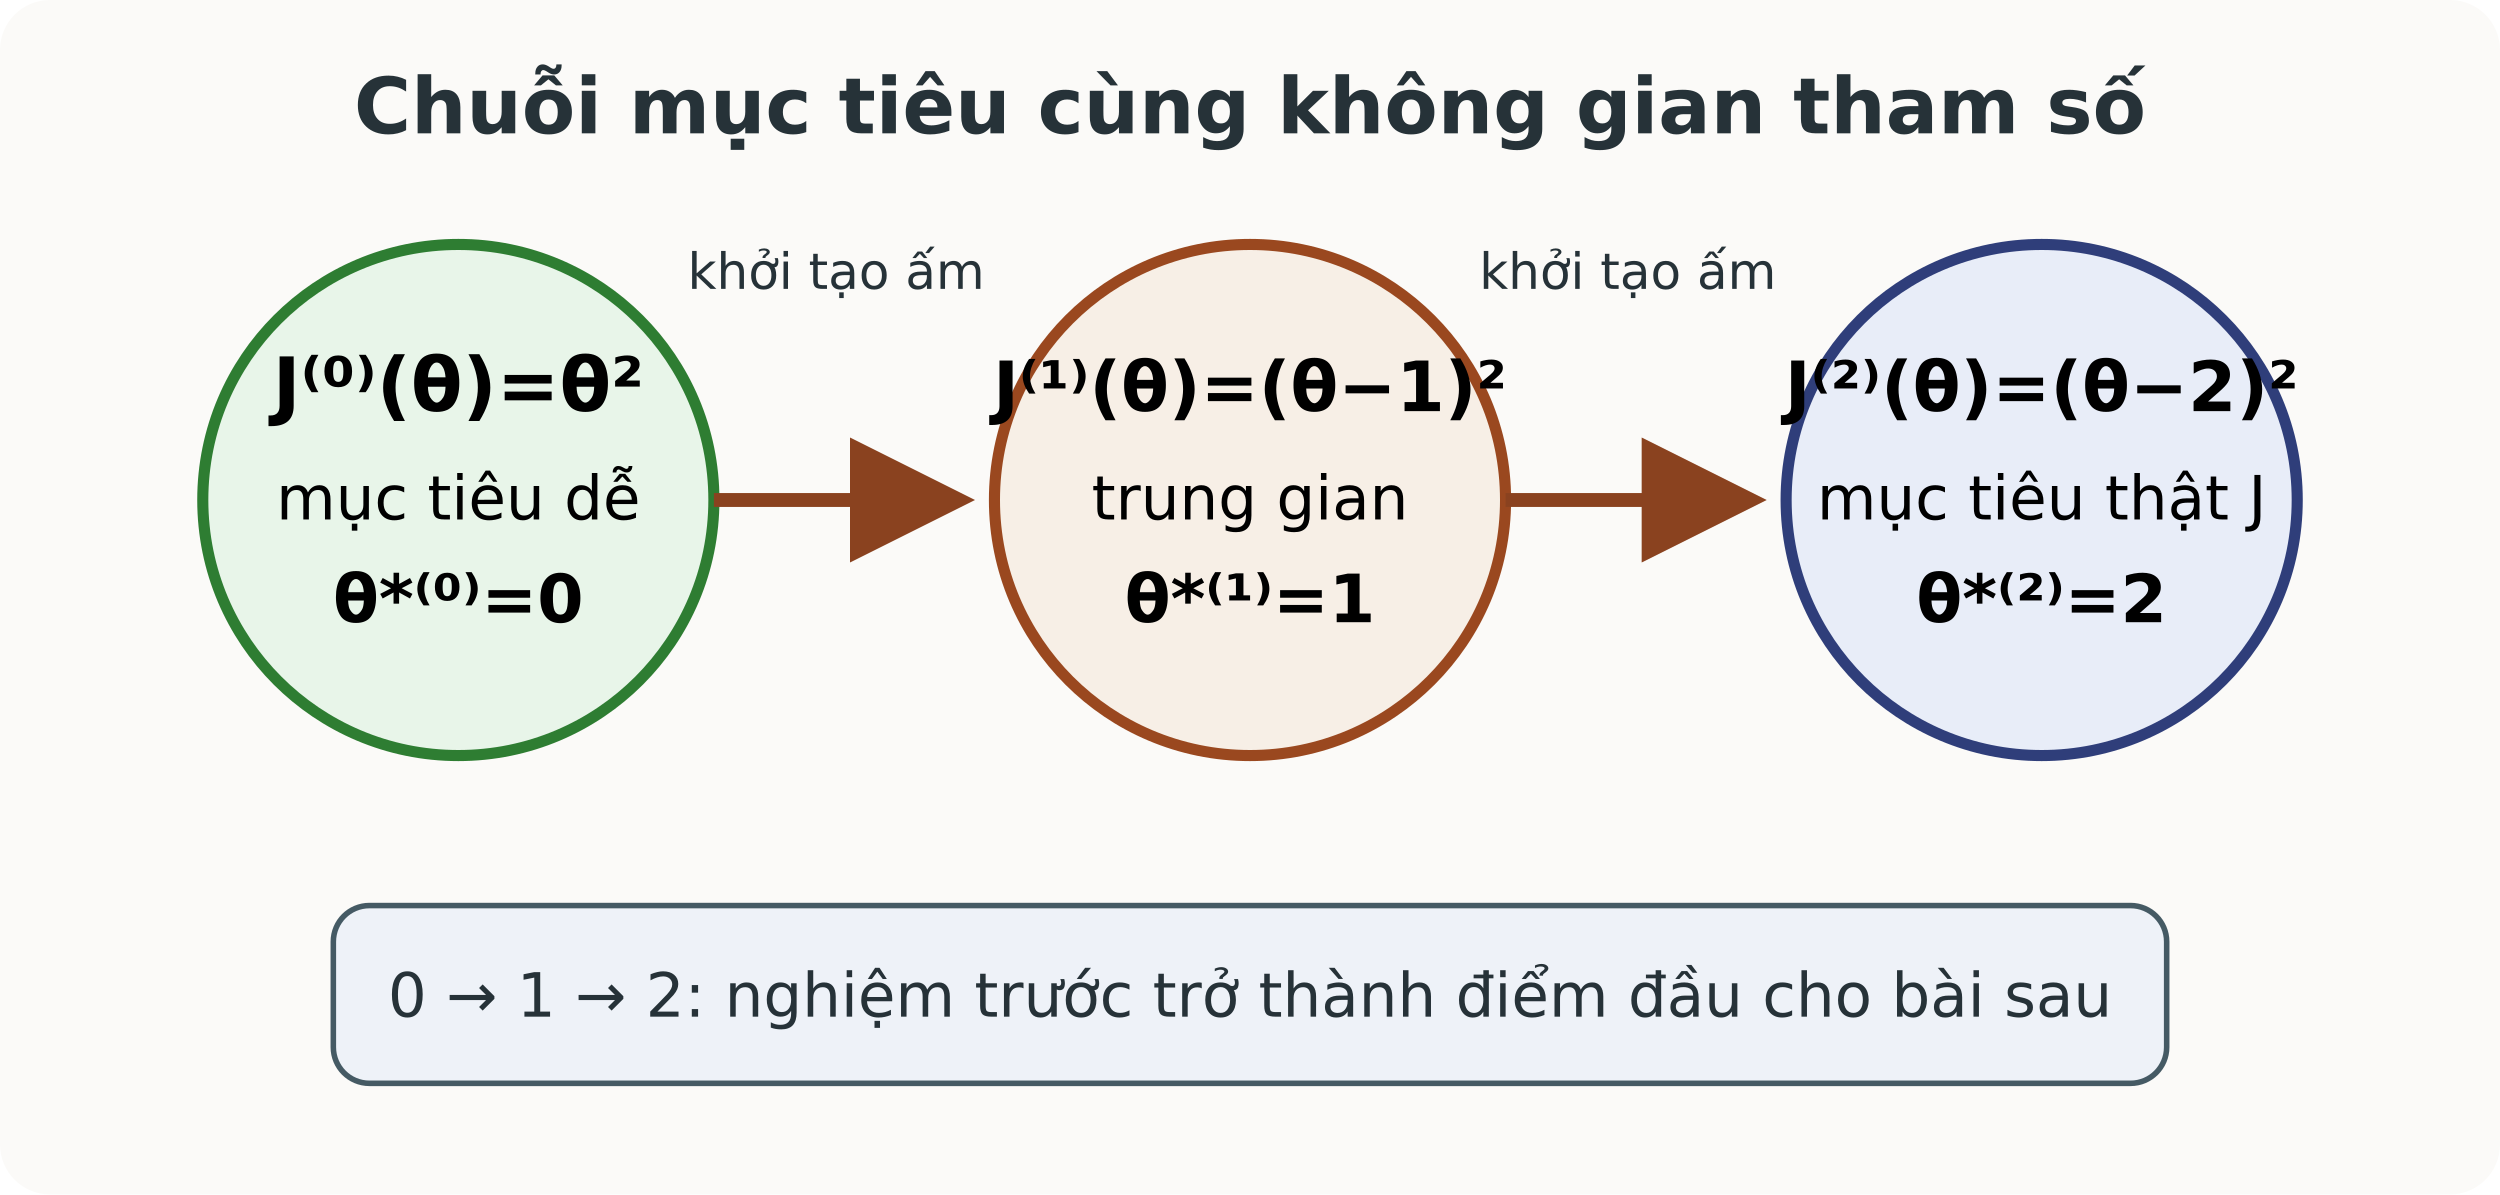
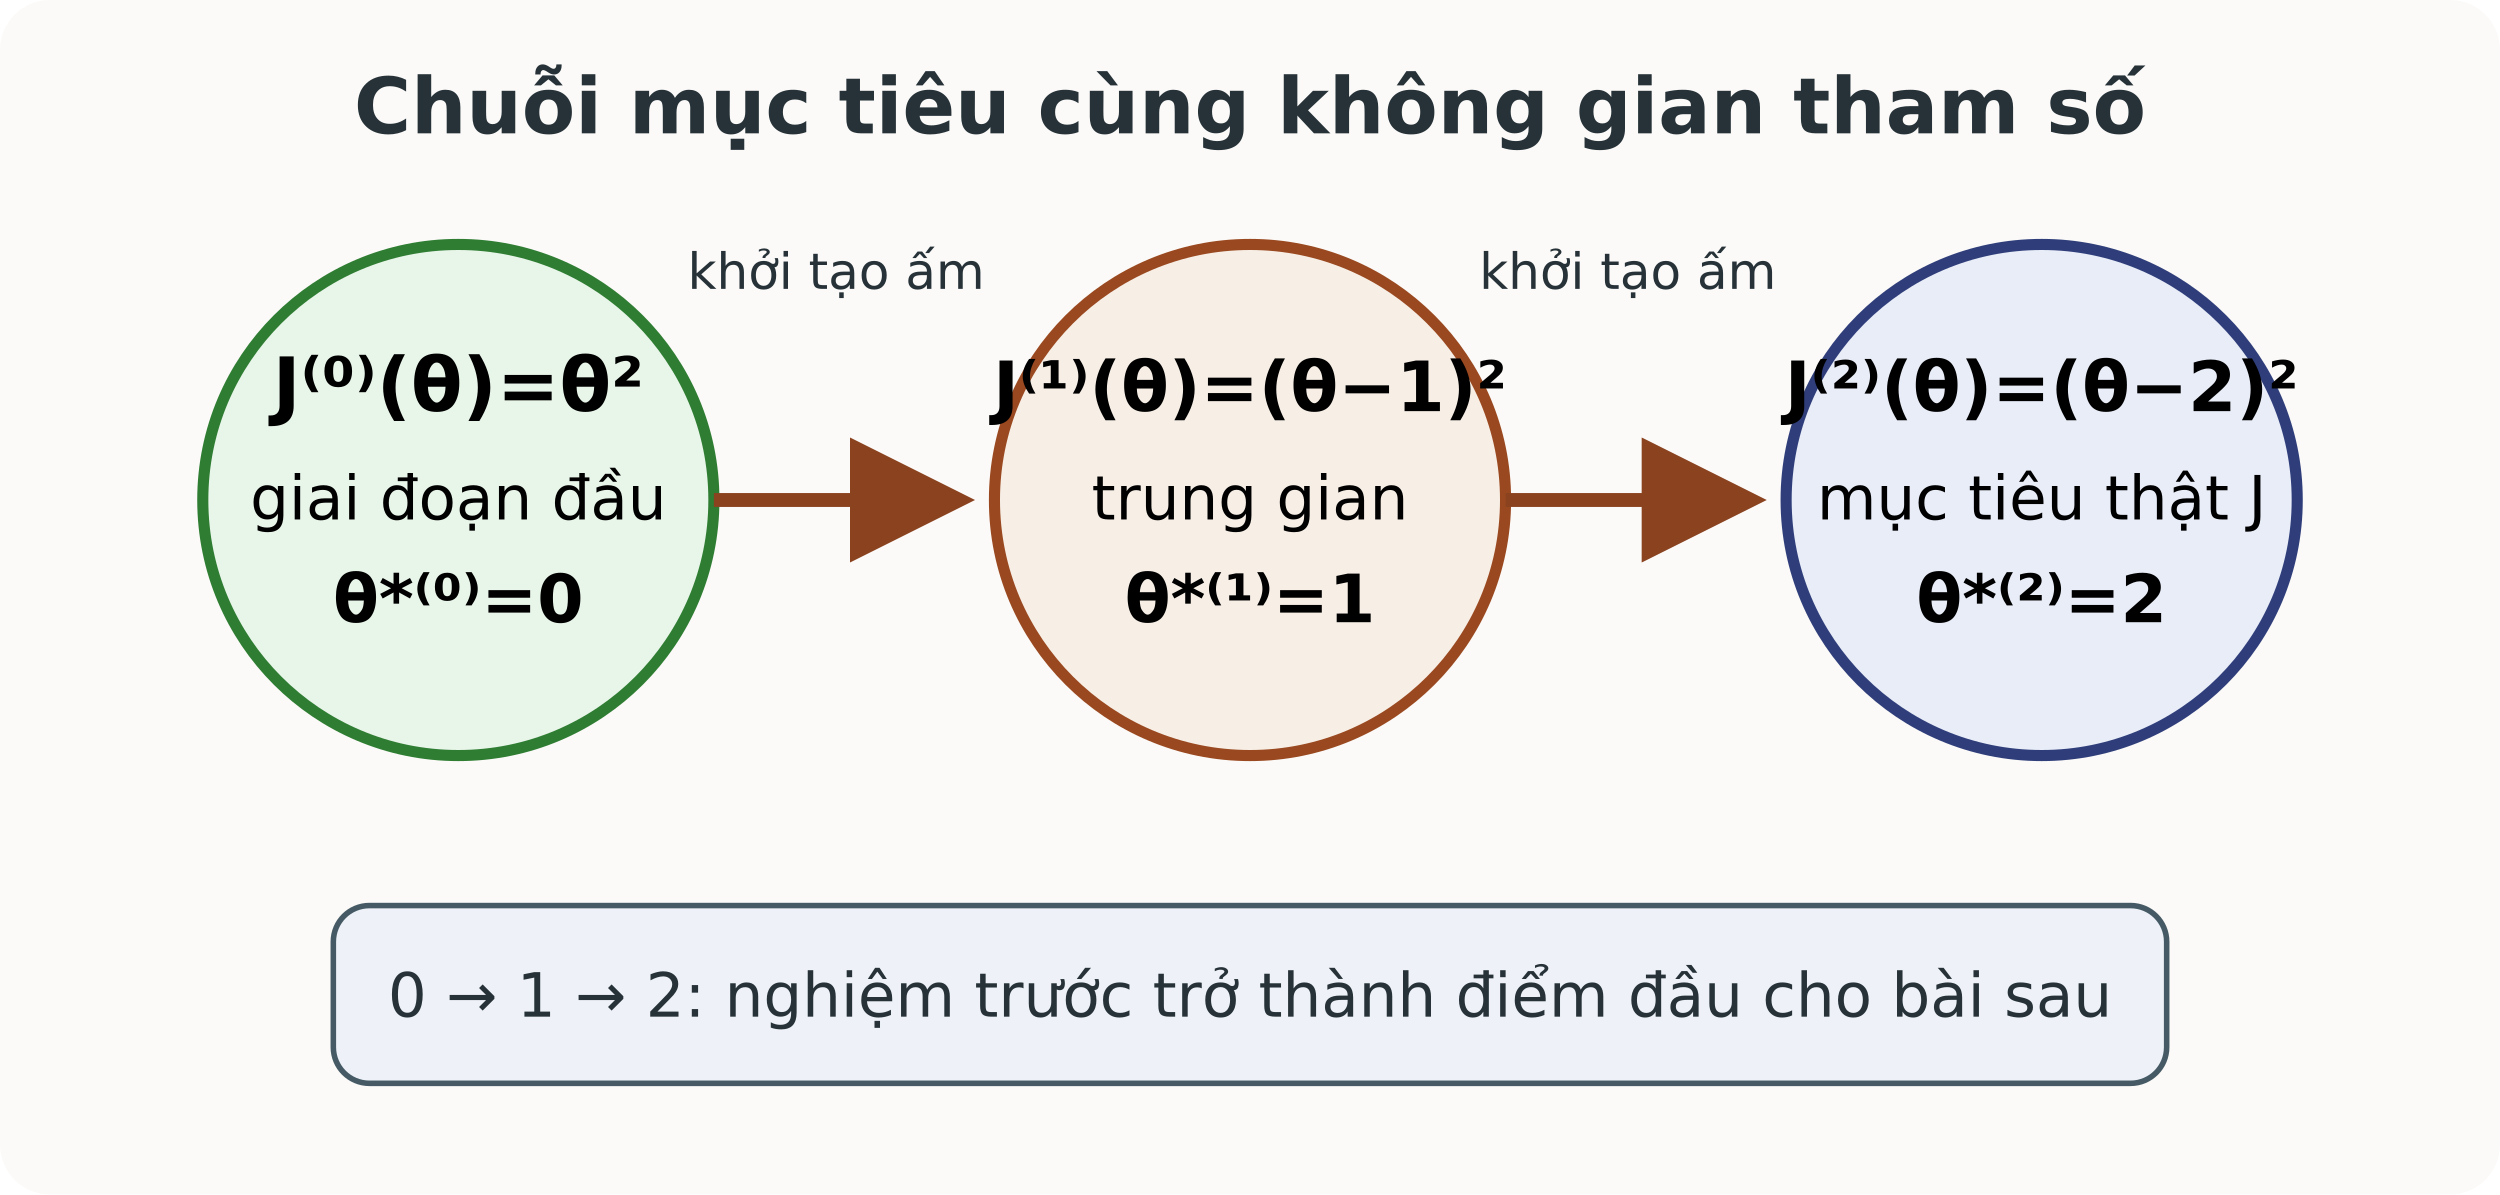
<svg xmlns="http://www.w3.org/2000/svg" viewBox="0 0 900 430" role="img" aria-labelledby="title desc">
  <defs>
    <marker id="cont-arrow" markerWidth="9" markerHeight="9" refX="8" refY="4.5" orient="auto">
      <path d="M0 0L9 4.5L0 9Z" fill="#8a421f" />
    </marker>
  </defs>
  <rect width="900" height="430" rx="18" fill="#fbfaf8" />
  <g font-family="DejaVu Sans, sans-serif" text-anchor="middle">
    <text x="450" y="48" font-size="28" font-weight="bold" fill="#263238">Chuỗi mục tiêu cùng không gian tham số</text>
    <circle cx="165" cy="180" r="92" fill="#e8f5e9" stroke="#2e7d32" stroke-width="4" />
    <text x="165" y="148" font-size="27" font-weight="bold">J⁽⁰⁾(θ)=θ²</text>
-     <text x="165" y="187" font-size="22">mục tiêu dễ</text>
+     <text x="165" y="187" font-size="22">giai đoạn đầu</text>
    <text x="165" y="224" font-size="24" font-weight="bold">θ*⁽⁰⁾=0</text>
    <circle cx="450" cy="180" r="92" fill="#f7efe6" stroke="#9a481f" stroke-width="4" />
    <text x="450" y="148" font-size="25" font-weight="bold">J⁽¹⁾(θ)=(θ−1)²</text>
    <text x="450" y="187" font-size="22">trung gian</text>
    <text x="450" y="224" font-size="24" font-weight="bold">θ*⁽¹⁾=1</text>
    <circle cx="735" cy="180" r="92" fill="#e8edf8" stroke="#2f3e7a" stroke-width="4" />
    <text x="735" y="148" font-size="25" font-weight="bold">J⁽²⁾(θ)=(θ−2)²</text>
    <text x="735" y="187" font-size="22">mục tiêu thật J</text>
    <text x="735" y="224" font-size="24" font-weight="bold">θ*⁽²⁾=2</text>
  </g>
  <g stroke="#8a421f" stroke-width="5" marker-end="url(#cont-arrow)">
    <line x1="257" y1="180" x2="346" y2="180" />
    <line x1="542" y1="180" x2="631" y2="180" />
  </g>
  <g font-family="DejaVu Sans, sans-serif" text-anchor="middle" fill="#263238">
    <text x="301" y="104" font-size="18">khởi tạo ấm</text>
    <text x="586" y="104" font-size="18">khởi tạo ấm</text>
    <rect x="120" y="326" width="660" height="64" rx="13" fill="#eef2f8" stroke="#455a64" stroke-width="2" />
    <text x="450" y="366" font-size="22">0  →  1  →  2: nghiệm trước trở thành điểm đầu cho bài sau</text>
  </g>
</svg>
